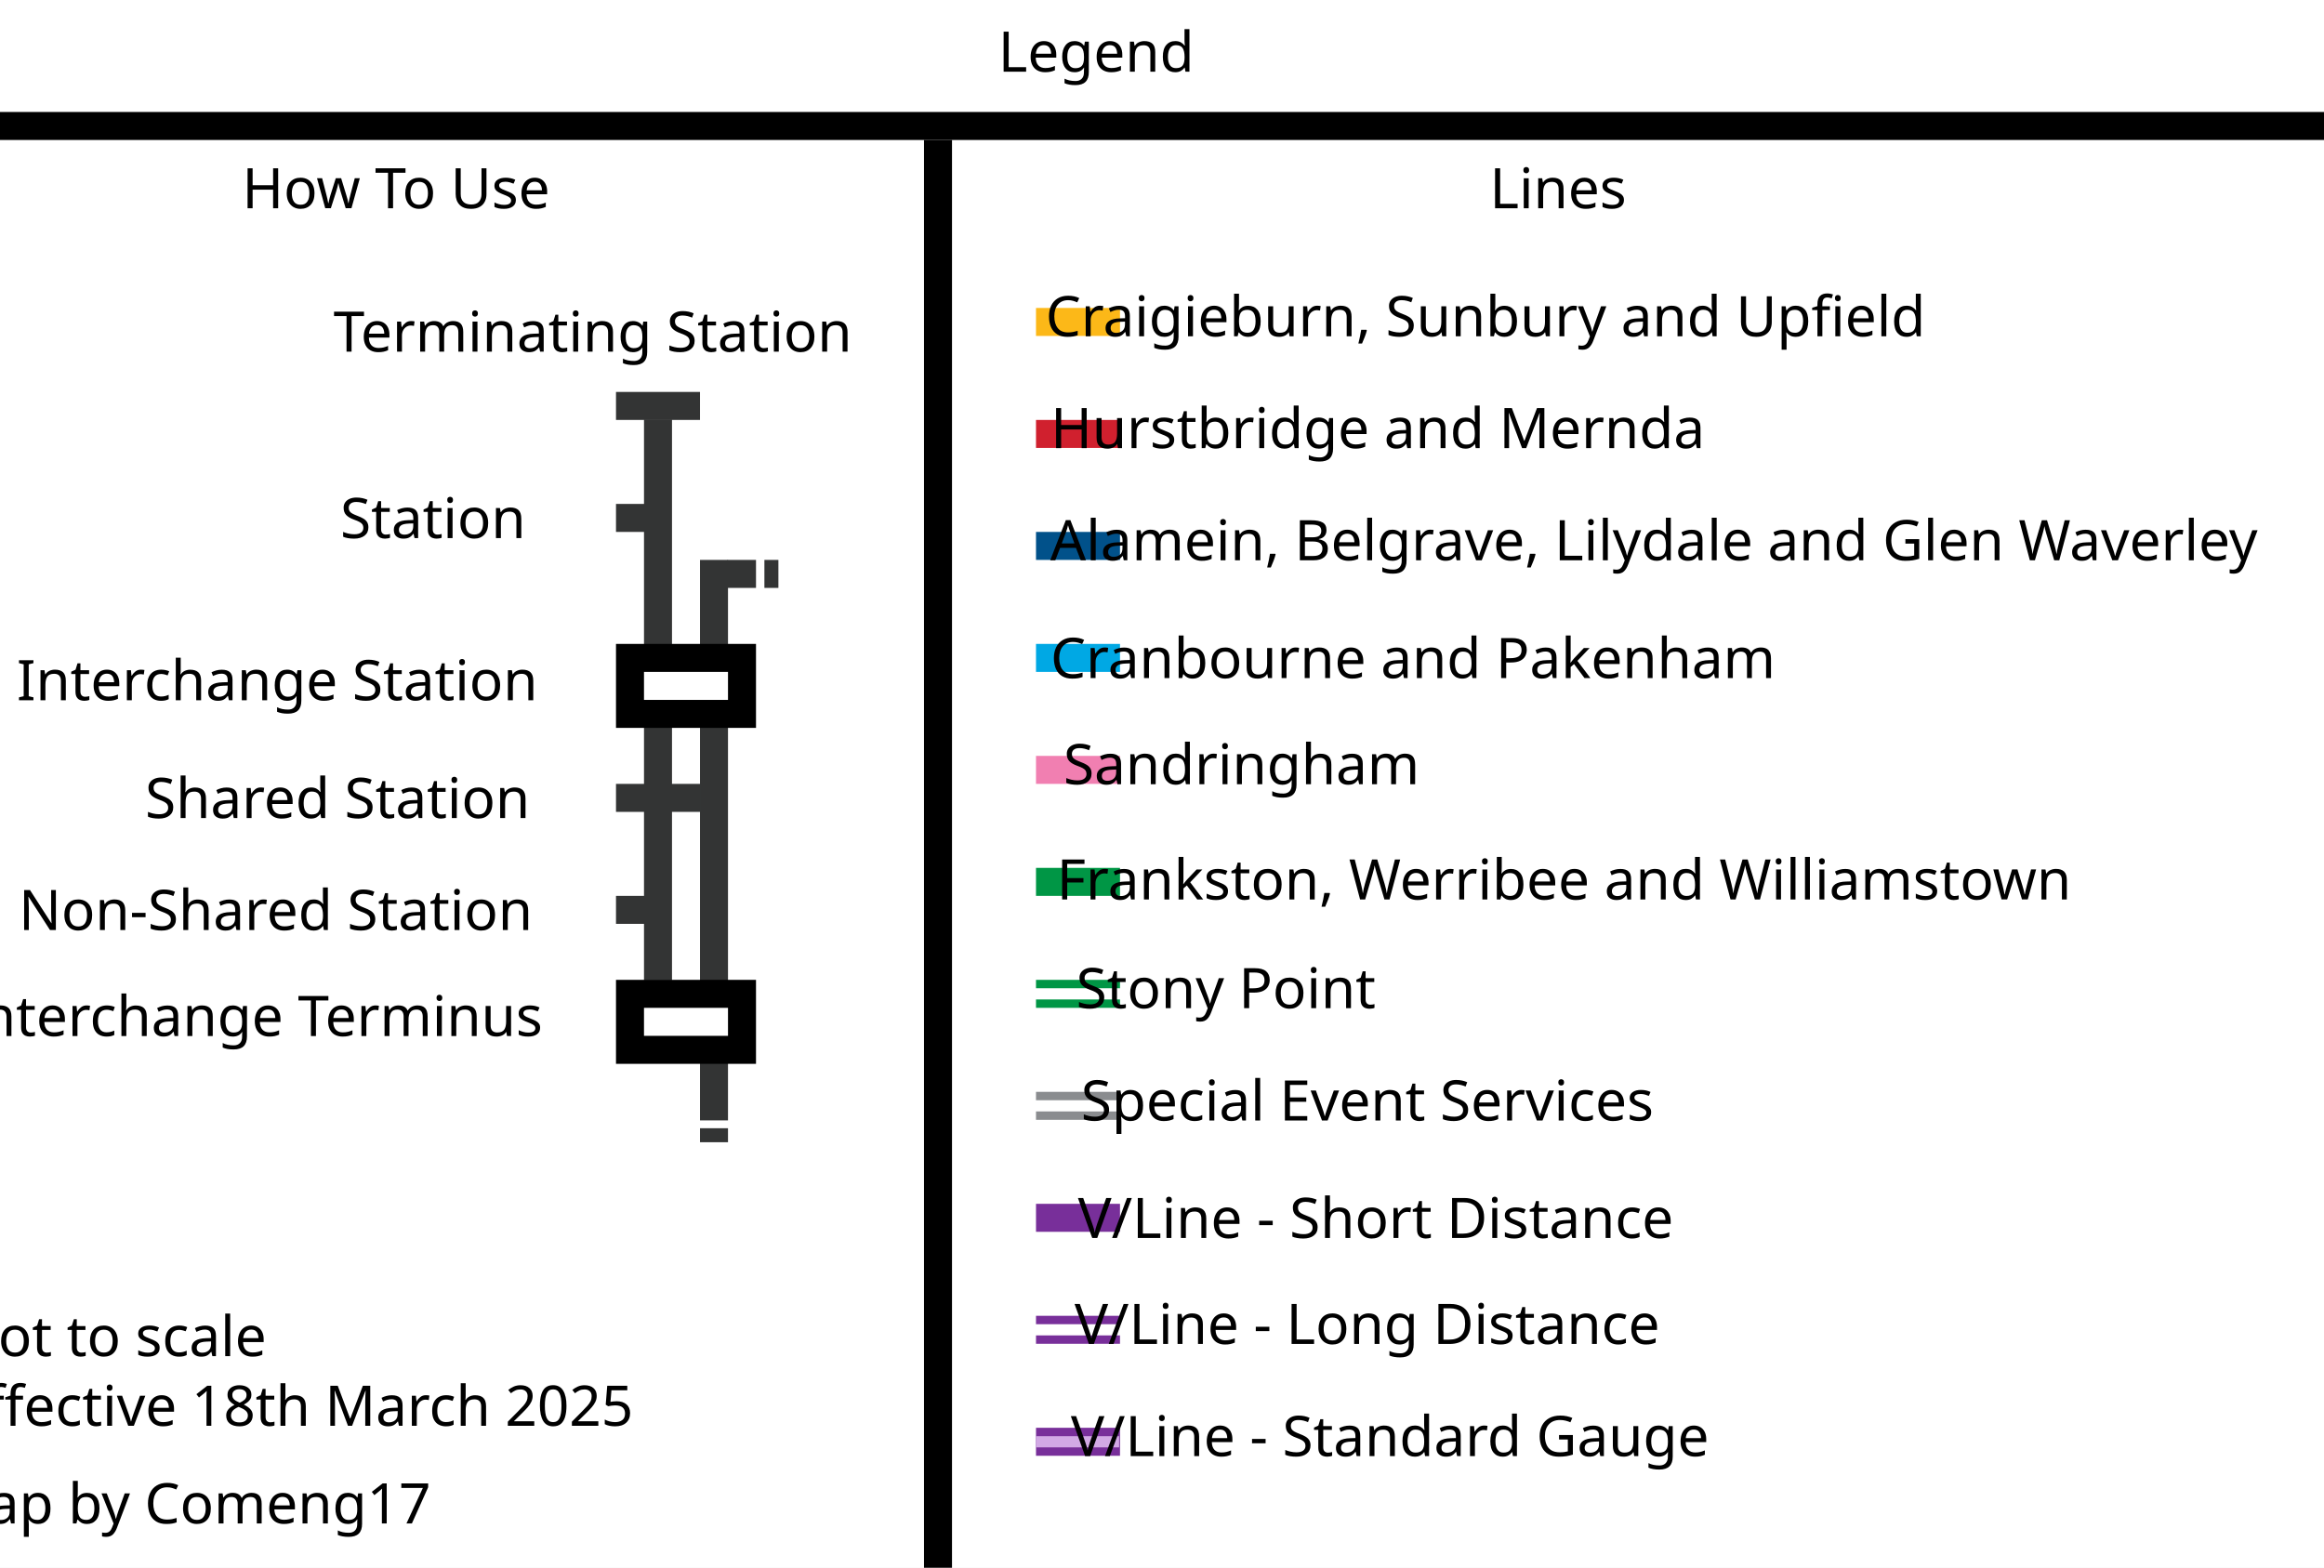
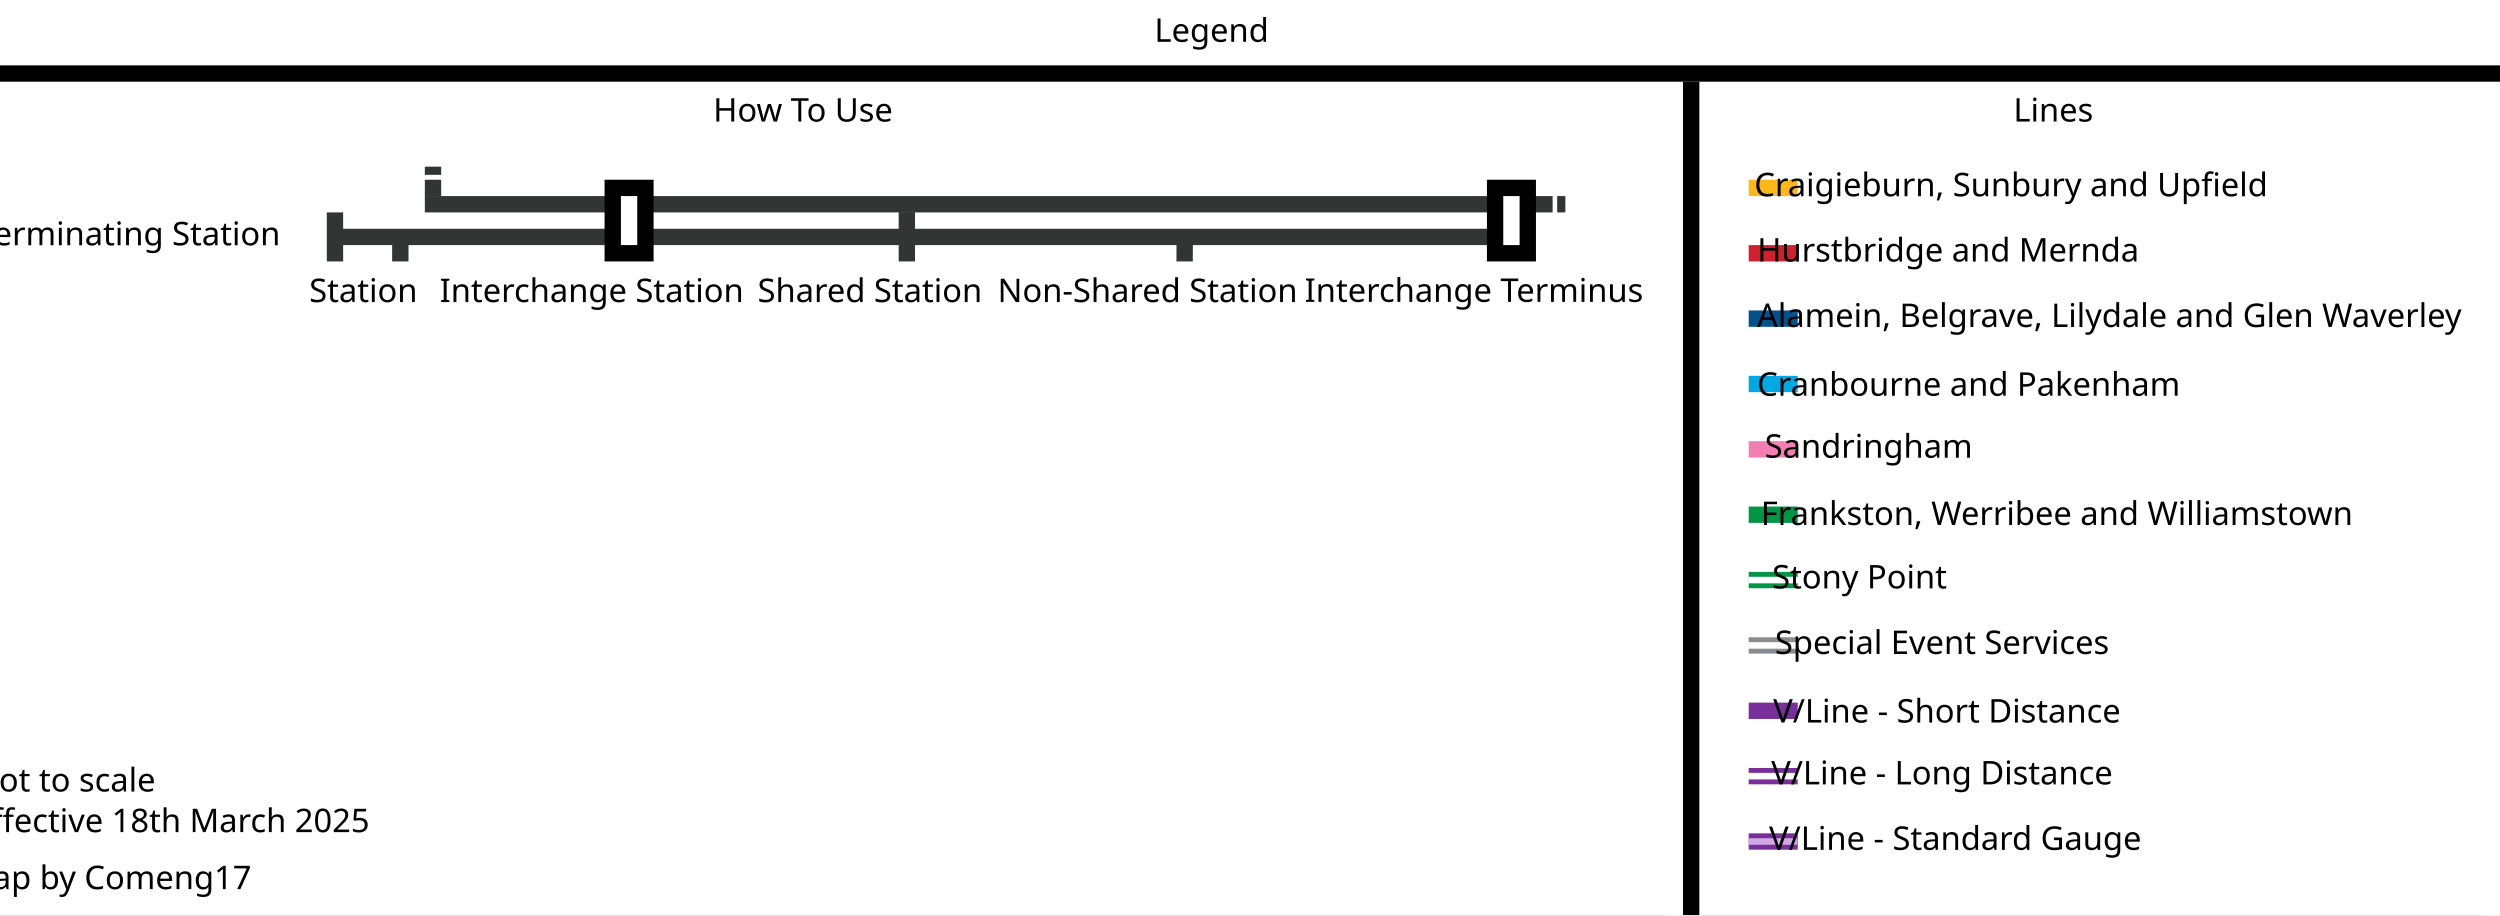
- <svg xmlns="http://www.w3.org/2000/svg" width="4150" height="2800" viewBox="0 0 1098.021 740.833" version="1.1" id="svg5" xml:space="preserve">
+ <svg xmlns="http://www.w3.org/2000/svg" width="7650" height="2800" viewBox="0 0 2024.063 740.833" version="1.1" id="svg5" xml:space="preserve">
  <defs id="defs2" />
  <g id="layer1" transform="translate(3333.75,2010.833)">
-     <rect style="fill:#ffffff;fill-opacity:1;stroke-width:1562.68;stroke-linecap:square" id="rect593" width="1098.021" height="740.833" x="-3333.75" y="-2010.833" />
+     <g id="g411">
+       <rect style="display:inline;fill:#000000;fill-opacity:1;stroke-width:578.053;stroke-linecap:square" id="rect398" width="1349.375" height="674.687" x="-3333.75" y="-1944.688" />
+       <rect style="display:inline;fill:#000000;fill-opacity:1;stroke-width:400.649;stroke-linecap:square" id="rect413" width="648.229" height="674.687" x="-1971.146" y="-1944.688" />
+     </g>
+     <rect style="fill:#ffffff;fill-opacity:1;stroke-width:2121.66;stroke-linecap:square" id="rect593" width="2024.062" height="740.833" x="-3333.75" y="-2010.833" />
    <g id="g2342" style="display:inline" transform="matrix(0.1,0,0,0.1443272,-3320.521,-1944.688)">
-       <rect style="fill:#000000;fill-opacity:1;stroke-width:476.424;stroke-linecap:square" id="rect2331" width="132.292" height="4674.707" x="4233.333" y="-1.4210855e-14" />
-       <rect style="fill:#000000;fill-opacity:1;stroke-width:607.781;stroke-linecap:square" id="rect9896" width="10980.209" height="91.661" x="-132.292" y="-91.661" />
-       <g id="g9906" transform="scale(1,0.8199644)">
-         <text xml:space="preserve" style="font-size:243.215px;font-family:'Book Antiqua';-inkscape-font-specification:'Book Antiqua';text-align:center;text-anchor:middle;fill:#00a8e4;fill-opacity:1;stroke:none;stroke-width:164.781;stroke-linecap:square;stroke-dasharray:none;stroke-opacity:1" x="4923.896" y="-296.723" id="text9904" transform="scale(1.087856,0.9192394)">
-           <tspan style="font-style:normal;font-variant:normal;font-weight:normal;font-stretch:normal;font-size:243.215px;font-family:'Network Sans 2019';-inkscape-font-specification:'Network Sans 2019, ';fill:#000000;fill-opacity:1;stroke-width:164.781" x="4923.896" y="-296.723" id="tspan9902">Legend</tspan>
+       <rect style="fill:#000000;fill-opacity:1;stroke-width:476.424;stroke-linecap:square" id="rect2331" width="132.292" height="4674.707" x="13493.75" y="-1.4210855e-14" />
+       <rect style="fill:#000000;fill-opacity:1;stroke-width:825.189;stroke-linecap:square" id="rect9896" width="20240.625" height="91.661" x="-132.292" y="-91.661" />
+       <g id="g9906" transform="matrix(1,0,0,0.8199644,198.4378,0)">
+         <text xml:space="preserve" style="font-size:243.215px;font-family:'Book Antiqua';-inkscape-font-specification:'Book Antiqua';text-align:center;text-anchor:middle;fill:#00a8e4;fill-opacity:1;stroke:none;stroke-width:164.781;stroke-linecap:square;stroke-dasharray:none;stroke-opacity:1" x="8997.754" y="-296.723" id="text9904" transform="scale(1.087856,0.9192394)">
+           <tspan style="font-style:normal;font-variant:normal;font-weight:normal;font-stretch:normal;font-size:243.215px;font-family:'Network Sans 2019';-inkscape-font-specification:'Network Sans 2019, ';fill:#000000;fill-opacity:1;stroke-width:164.781" x="8997.754" y="-296.723" id="tspan9902">Legend</tspan>
        </text>
      </g>
    </g>
-     <g id="g7930" transform="matrix(0.1,0,0,0.1183432,-3320.521,-1944.688)">
+     <g id="g7930" transform="matrix(0.1,0,0,0.1183432,-2394.214,-1944.688)">
      <g id="g7933" transform="translate(0,223.5726)">
        <g id="g8011" transform="matrix(6,0,0,1,-114458.76,-7713.266)">
          <rect style="fill:#782f9a;fill-opacity:1;stroke:none;stroke-width:0.963;stroke-linecap:square;stroke-dasharray:none;stroke-opacity:1" id="rect8003" width="6.615" height="12.404" x="-1346.729" y="-181.101" transform="matrix(10,0,0,9.011836,33337.5,14263.924)" />
          <rect style="fill:#d2a9e5;fill-opacity:1;stroke:none;stroke-width:0.606;stroke-linecap:square;stroke-dasharray:none;stroke-opacity:1" id="rect8005" width="6.545" height="4.962" x="-1346.729" y="-177.38" transform="matrix(10,0,0,9.011836,33337.5,14263.924)" />
        </g>
        <g id="g7978" transform="matrix(0,-0.845,1.183432,0,-13451.417,16879.754)">
          <rect style="fill:#782f9a;fill-opacity:1;stroke:none;stroke-width:22.396;stroke-linecap:square;stroke-dasharray:none;stroke-opacity:1" id="rect7970" width="132.292" height="335.359" x="14552.081" y="15390.761" />
          <rect style="fill:#ffffff;fill-opacity:1;stroke:none;stroke-width:14.259;stroke-linecap:square;stroke-dasharray:none;stroke-opacity:1" id="rect7972" width="52.917" height="339.831" x="14591.769" y="15388.524" />
        </g>
        <rect style="fill:#782f9a;fill-opacity:1;stroke:none;stroke-width:22.396;stroke-linecap:square;stroke-dasharray:none;stroke-opacity:1" id="rect7967" width="111.786" height="396.875" x="-4136.1" y="4762.5" transform="rotate(-90)" />
        <g id="g7990" transform="translate(-25661.939,-8272.198)">
          <rect style="fill:#8a8c8f;fill-opacity:1;stroke:none;stroke-width:22.396;stroke-linecap:square;stroke-dasharray:none;stroke-opacity:1" id="rect7980" width="396.875" height="111.786" x="30424.439" y="11849.365" />
          <rect style="fill:#ffffff;fill-opacity:1;stroke:none;stroke-width:14.259;stroke-linecap:square;stroke-dasharray:none;stroke-opacity:1" id="rect7982" width="402.167" height="44.715" x="30421.793" y="11882.901" />
        </g>
        <g id="g8000" transform="matrix(0,-0.845,1.183432,0,-34790.063,38119.184)">
          <rect style="fill:#009645;fill-opacity:1;stroke:none;stroke-width:22.396;stroke-linecap:square;stroke-dasharray:none;stroke-opacity:1" id="rect7992" width="132.292" height="335.359" x="41275" y="33421.918" />
          <rect style="fill:#ffffff;fill-opacity:1;stroke:none;stroke-width:14.259;stroke-linecap:square;stroke-dasharray:none;stroke-opacity:1" id="rect7994" width="52.917" height="339.831" x="41314.688" y="33419.68" />
        </g>
        <rect style="fill:#009645;fill-opacity:1;stroke:none;stroke-width:22.396;stroke-linecap:square;stroke-dasharray:none;stroke-opacity:1" id="rect7961" width="396.875" height="111.786" x="4762.5" y="2682.875" />
        <rect style="fill:#f17fb1;fill-opacity:1;stroke:none;stroke-width:22.396;stroke-linecap:square;stroke-dasharray:none;stroke-opacity:1" id="rect7964" width="396.875" height="111.786" x="4762.5" y="2235.729" />
        <rect style="fill:#00a8e4;fill-opacity:1;stroke:none;stroke-width:22.396;stroke-linecap:square;stroke-dasharray:none;stroke-opacity:1" id="rect7958" width="396.875" height="111.786" x="4762.5" y="1788.583" />
        <rect style="fill:#01518a;fill-opacity:1;stroke:none;stroke-width:22.396;stroke-linecap:square;stroke-dasharray:none;stroke-opacity:1" id="rect7955" width="396.875" height="111.786" x="-5159.374" y="1341.438" transform="scale(-1,1)" />
        <rect style="display:inline;fill:#d0202e;fill-opacity:1;stroke:none;stroke-width:22.396;stroke-linecap:square;stroke-dasharray:none;stroke-opacity:1" id="rect7951" width="396.875" height="111.786" x="-5159.375" y="894.292" transform="scale(-1,1)" />
        <rect style="fill:#fcb818;fill-opacity:1;stroke:none;stroke-width:22.396;stroke-linecap:square;stroke-dasharray:none;stroke-opacity:1" id="rect7926" width="111.786" height="396.875" x="447.146" y="4762.5" transform="matrix(0,1,1,0,0,0)" />
      </g>
      <g id="g9528" transform="translate(0,223.5726)">
        <text xml:space="preserve" style="font-size:243.215px;font-family:'Book Antiqua';-inkscape-font-specification:'Book Antiqua';text-align:center;text-anchor:middle;fill:#00a8e4;fill-opacity:1;stroke:none;stroke-width:164.781;stroke-linecap:square;stroke-dasharray:none;stroke-opacity:1" x="6199.678" y="5473.803" id="text9520-4-3" transform="scale(1.087857,0.9192388)">
          <tspan style="font-style:normal;font-variant:normal;font-weight:normal;font-stretch:normal;font-size:243.215px;font-family:'Network Sans 2019';-inkscape-font-specification:'Network Sans 2019, ';fill:#000000;fill-opacity:1;stroke-width:164.781" x="6199.678" y="5473.803" id="tspan9563-6">V/Line - Standard Gauge</tspan>
        </text>
        <text xml:space="preserve" style="font-size:243.215px;font-family:'Book Antiqua';-inkscape-font-specification:'Book Antiqua';text-align:center;text-anchor:middle;fill:#00a8e4;fill-opacity:1;stroke:none;stroke-width:164.781;stroke-linecap:square;stroke-dasharray:none;stroke-opacity:1" x="6100.933" y="4986.643" id="text9520-4-3-2" transform="scale(1.087857,0.9192388)">
          <tspan style="font-style:normal;font-variant:normal;font-weight:normal;font-stretch:normal;font-size:243.215px;font-family:'Network Sans 2019';-inkscape-font-specification:'Network Sans 2019, ';fill:#000000;fill-opacity:1;stroke-width:164.781" x="6100.933" y="4986.643" id="tspan9563-6-7">V/Line - Long Distance</tspan>
        </text>
        <text xml:space="preserve" style="font-size:243.215px;font-family:'Book Antiqua';-inkscape-font-specification:'Book Antiqua';text-align:center;text-anchor:middle;fill:#00a8e4;fill-opacity:1;stroke:none;stroke-width:164.781;stroke-linecap:square;stroke-dasharray:none;stroke-opacity:1" x="6137.901" y="4526.237" id="text9520-4-3-2-8" transform="scale(1.087857,0.9192388)">
          <tspan style="font-style:normal;font-variant:normal;font-weight:normal;font-stretch:normal;font-size:243.215px;font-family:'Network Sans 2019';-inkscape-font-specification:'Network Sans 2019, ';fill:#000000;fill-opacity:1;stroke-width:164.781" x="6137.901" y="4526.237" id="tspan9563-6-7-8">V/Line - Short Distance</tspan>
        </text>
        <text xml:space="preserve" style="font-size:243.215px;font-family:'Book Antiqua';-inkscape-font-specification:'Book Antiqua';text-align:center;text-anchor:middle;fill:#00a8e4;fill-opacity:1;stroke:none;stroke-width:164.781;stroke-linecap:square;stroke-dasharray:none;stroke-opacity:1" x="6101.419" y="4015.971" id="text9520-4-3-2-8-4" transform="scale(1.087857,0.9192388)">
          <tspan style="font-style:normal;font-variant:normal;font-weight:normal;font-stretch:normal;font-size:243.215px;font-family:'Network Sans 2019';-inkscape-font-specification:'Network Sans 2019, ';fill:#000000;fill-opacity:1;stroke-width:164.781" x="6101.419" y="4015.971" id="tspan9563-6-7-8-5">Special Event Services</tspan>
        </text>
        <text xml:space="preserve" style="font-size:243.215px;font-family:'Book Antiqua';-inkscape-font-specification:'Book Antiqua';text-align:center;text-anchor:middle;fill:#00a8e4;fill-opacity:1;stroke:none;stroke-width:164.781;stroke-linecap:square;stroke-dasharray:none;stroke-opacity:1" x="5487.301" y="3528.081" id="text9520-4-3-2-8-4-5" transform="scale(1.087857,0.9192388)">
          <tspan style="font-style:normal;font-variant:normal;font-weight:normal;font-stretch:normal;font-size:243.215px;font-family:'Network Sans 2019';-inkscape-font-specification:'Network Sans 2019, ';fill:#000000;fill-opacity:1;stroke-width:164.781" x="5487.301" y="3528.081" id="tspan9563-6-7-8-5-0">Stony Point</tspan>
        </text>
        <text xml:space="preserve" style="font-size:243.215px;font-family:'Book Antiqua';-inkscape-font-specification:'Book Antiqua';text-align:center;text-anchor:middle;fill:#00a8e4;fill-opacity:1;stroke:none;stroke-width:164.781;stroke-linecap:square;stroke-dasharray:none;stroke-opacity:1" x="6955.711" y="3055.878" id="text9520-4-3-2-8-4-5-2" transform="scale(1.087857,0.9192388)">
          <tspan style="font-style:normal;font-variant:normal;font-weight:normal;font-stretch:normal;font-size:243.215px;font-family:'Network Sans 2019';-inkscape-font-specification:'Network Sans 2019, ';fill:#000000;fill-opacity:1;stroke-width:164.781" x="6955.711" y="3055.878" id="tspan9563-6-7-8-5-0-6">Frankston, Werribee and Williamstown</tspan>
        </text>
        <text xml:space="preserve" style="font-size:243.215px;font-family:'Book Antiqua';-inkscape-font-specification:'Book Antiqua';text-align:center;text-anchor:middle;fill:#00a8e4;fill-opacity:1;stroke:none;stroke-width:164.781;stroke-linecap:square;stroke-dasharray:none;stroke-opacity:1" x="5555.158" y="2555.22" id="text9520-4-3-2-8-4-5-2-3" transform="scale(1.087857,0.9192388)">
          <tspan style="font-style:normal;font-variant:normal;font-weight:normal;font-stretch:normal;font-size:243.215px;font-family:'Network Sans 2019';-inkscape-font-specification:'Network Sans 2019, ';fill:#000000;fill-opacity:1;stroke-width:164.781" x="5555.158" y="2555.22" id="tspan9563-6-7-8-5-0-6-2">Sandringham</tspan>
        </text>
        <text xml:space="preserve" style="font-size:243.215px;font-family:'Book Antiqua';-inkscape-font-specification:'Book Antiqua';text-align:center;text-anchor:middle;fill:#00a8e4;fill-opacity:1;stroke:none;stroke-width:164.781;stroke-linecap:square;stroke-dasharray:none;stroke-opacity:1" x="6299.76" y="2094.084" id="text9520-4-3-2-8-4-5-2-3-5" transform="scale(1.087857,0.9192388)">
          <tspan style="font-style:normal;font-variant:normal;font-weight:normal;font-stretch:normal;font-size:243.215px;font-family:'Network Sans 2019';-inkscape-font-specification:'Network Sans 2019, ';fill:#000000;fill-opacity:1;stroke-width:164.781" x="6299.76" y="2094.084" id="tspan9563-6-7-8-5-0-6-2-9">Cranbourne and Pakenham</tspan>
        </text>
        <text xml:space="preserve" style="font-size:243.215px;font-family:'Book Antiqua';-inkscape-font-specification:'Book Antiqua';text-align:center;text-anchor:middle;fill:#00a8e4;fill-opacity:1;stroke:none;stroke-width:164.781;stroke-linecap:square;stroke-dasharray:none;stroke-opacity:1" x="7346.072" y="1582.359" id="text9520-4" transform="scale(1.087857,0.9192388)">
          <tspan style="font-style:normal;font-variant:normal;font-weight:normal;font-stretch:normal;font-size:243.215px;font-family:'Network Sans 2019';-inkscape-font-specification:'Network Sans 2019, ';fill:#000000;fill-opacity:1;stroke-width:164.781" x="7346.072" y="1582.359" id="tspan9563">Alamein, Belgrave, Lilydale and Glen Waverley</tspan>
        </text>
        <text xml:space="preserve" style="font-size:243.215px;font-family:'Book Antiqua';-inkscape-font-specification:'Book Antiqua';text-align:center;text-anchor:middle;fill:#00a8e4;fill-opacity:1;stroke:none;stroke-width:164.781;stroke-linecap:square;stroke-dasharray:none;stroke-opacity:1" x="6147.021" y="1095.198" id="text9520" transform="scale(1.087857,0.9192388)">
          <tspan style="font-style:normal;font-variant:normal;font-weight:normal;font-stretch:normal;font-size:243.215px;font-family:'Network Sans 2019';-inkscape-font-specification:'Network Sans 2019, ';fill:#000000;fill-opacity:1;stroke-width:164.781" x="6147.021" y="1095.198" id="tspan9518">Hurstbridge and Mernda</tspan>
        </text>
        <text xml:space="preserve" style="font-size:243.215px;font-family:'Book Antiqua';-inkscape-font-specification:'Book Antiqua';text-align:center;text-anchor:middle;fill:#00a8e4;fill-opacity:1;stroke:none;stroke-width:164.781;stroke-linecap:square;stroke-dasharray:none;stroke-opacity:1" x="6614.845" y="609.497" id="text9532" transform="scale(1.087857,0.9192388)">
          <tspan style="font-style:normal;font-variant:normal;font-weight:normal;font-stretch:normal;font-size:243.215px;font-family:'Network Sans 2019';-inkscape-font-specification:'Network Sans 2019, ';fill:#000000;fill-opacity:1;stroke-width:164.781" x="6614.845" y="609.497" id="tspan9530">Craigieburn, Sunbury and Upfield</tspan>
        </text>
      </g>
      <g id="g9801">
        <text xml:space="preserve" style="font-size:243.215px;font-family:'Book Antiqua';-inkscape-font-specification:'Book Antiqua';text-align:center;text-anchor:middle;fill:#00a8e4;fill-opacity:1;stroke:none;stroke-width:164.781;stroke-linecap:square;stroke-dasharray:none;stroke-opacity:1" x="6929.81" y="-311.316" id="text9793" transform="matrix(1.087857,0,0,0.9192388,-5.8333333e-7,558.9323)">
          <tspan style="font-style:normal;font-variant:normal;font-weight:normal;font-stretch:normal;font-size:243.215px;font-family:'Network Sans 2019';-inkscape-font-specification:'Network Sans 2019, ';fill:#000000;fill-opacity:1;stroke-width:164.781" x="6929.81" y="-311.316" id="tspan9791">Lines</tspan>
        </text>
      </g>
    </g>
    <g id="g2513" transform="matrix(0.1,0,0,0.1183432,-3161.771,-1865.313)">
+       <g id="g2524" transform="matrix(0,-0.845,1.183432,0,529.1663,1565.01)">
+         <g id="g4827" transform="translate(264.5833,561.168)">
+           <rect style="fill:#333434;fill-opacity:1;stroke-width:612.065;stroke-linecap:square" id="rect2344" width="132.292" height="7715.502" x="1322.917" y="444.91" />
+           <rect style="fill:#333434;fill-opacity:1;stroke-width:74.407;stroke-linecap:square" id="rect4833" width="134.938" height="111.786" x="1452.562" y="444.91" />
+           <rect style="fill:#333434;fill-opacity:1;stroke-width:52.095;stroke-linecap:square" id="rect4835" width="66.146" height="111.786" x="1627.188" y="444.91" />
+           <rect style="fill:#333434;fill-opacity:1;stroke-width:52.095;stroke-linecap:square" id="rect4926" width="55.893" height="132.292" x="-8247.605" y="1322.917" transform="rotate(-90)" />
+         </g>
+         <g id="g4831">
+           <rect style="fill:#333434;fill-opacity:1;stroke-width:616.573;stroke-linecap:square" id="rect4829" width="132.292" height="7829.524" x="1322.917" y="444.91" />
+         </g>
+       </g>
+       <g id="g2528" transform="matrix(0,-0.845,1.183432,0,529.1663,1565.01)">
+         <g id="g4907" transform="matrix(0,-8.45,10,0,-529.1667,10507.927)" style="display:inline">
+           <rect style="fill:#000000;fill-opacity:1;stroke:none;stroke-width:111.754;stroke-linecap:square;stroke-dasharray:none;stroke-opacity:1" id="rect4903" width="39.688" height="66.146" x="224.896" y="171.979" />
+           <rect style="fill:#ffffff;fill-opacity:1;stroke:none;stroke-width:49.978;stroke-linecap:square;stroke-dasharray:none;stroke-opacity:1" id="rect4905" width="13.229" height="39.688" x="238.125" y="185.208" />
+         </g>
+         <rect style="display:inline;fill:#333434;fill-opacity:1;stroke-width:74.407;stroke-linecap:square" id="rect4871" width="134.938" height="111.786" x="1190.625" y="6148.256" />
+         <rect style="display:inline;fill:#333434;fill-opacity:1;stroke-width:128.031;stroke-linecap:square" id="rect4846" width="399.521" height="111.786" x="1190.625" y="4247.886" />
+         <g id="g4818" transform="matrix(0,-8.45,10,0,-529.1667,4471.459)" style="display:inline">
+           <rect style="fill:#000000;fill-opacity:1;stroke:none;stroke-width:111.754;stroke-linecap:square;stroke-dasharray:none;stroke-opacity:1" id="rect4814" width="39.688" height="66.146" x="224.896" y="171.979" />
+           <rect style="fill:#ffffff;fill-opacity:1;stroke:none;stroke-width:49.978;stroke-linecap:square;stroke-dasharray:none;stroke-opacity:1" id="rect4816" width="13.229" height="39.688" x="238.125" y="185.208" />
+         </g>
+         <rect style="fill:#333434;fill-opacity:1;stroke-width:74.406;stroke-linecap:square" id="rect2505" width="134.938" height="111.786" x="1190.625" y="782.505" />
+         <rect style="fill:#333434;fill-opacity:1;stroke-width:127.606;stroke-linecap:square" id="rect2455" width="396.875" height="111.786" x="1190.625" y="335.359" />
+       </g>
+       <g id="g2517" transform="matrix(0,-0.845,1.183432,0,539.8839,1565.01)">
+         <text xml:space="preserve" style="font-size:243.215px;font-family:'Book Antiqua';-inkscape-font-specification:'Book Antiqua';text-align:center;text-anchor:middle;fill:#00a8e4;fill-opacity:1;stroke:none;stroke-width:164.781;stroke-linecap:square;stroke-dasharray:none;stroke-opacity:1" x="9177.119" y="-793.492" id="text2349" transform="matrix(0,0.9192389,-1.087857,0,0,0)">
+           <tspan style="font-style:normal;font-variant:normal;font-weight:normal;font-stretch:normal;font-size:243.215px;font-family:'Network Sans 2019';-inkscape-font-specification:'Network Sans 2019, ';fill:#000000;fill-opacity:1;stroke-width:164.781" x="9177.119" y="-793.492" id="tspan2347">Interchange Terminus</tspan>
+         </text>
+         <text xml:space="preserve" style="font-size:243.215px;font-family:'Book Antiqua';-inkscape-font-specification:'Book Antiqua';text-align:center;text-anchor:middle;fill:#00a8e4;fill-opacity:1;stroke:none;stroke-width:164.781;stroke-linecap:square;stroke-dasharray:none;stroke-opacity:1" x="6748.007" y="-792.032" id="text4855-3" transform="matrix(0,0.9192389,-1.087857,0,0,0)">
+           <tspan style="font-style:normal;font-variant:normal;font-weight:normal;font-stretch:normal;font-size:243.215px;font-family:'Network Sans 2019';-inkscape-font-specification:'Network Sans 2019, ';fill:#000000;fill-opacity:1;stroke-width:164.781" x="6748.007" y="-792.032" id="tspan4853-0">Non-Shared Station</tspan>
+         </text>
+         <text xml:space="preserve" style="font-size:243.215px;font-family:'Book Antiqua';-inkscape-font-specification:'Book Antiqua';text-align:center;text-anchor:middle;fill:#00a8e4;fill-opacity:1;stroke:none;stroke-width:164.781;stroke-linecap:square;stroke-dasharray:none;stroke-opacity:1" x="4681.286" y="-792.032" id="text4855" transform="matrix(0,0.9192389,-1.087857,0,0,0)">
+           <tspan style="font-style:normal;font-variant:normal;font-weight:normal;font-stretch:normal;font-size:243.215px;font-family:'Network Sans 2019';-inkscape-font-specification:'Network Sans 2019, ';fill:#000000;fill-opacity:1;stroke-width:164.781" x="4681.286" y="-792.032" id="tspan4853">Shared Station</tspan>
+         </text>
+         <text xml:space="preserve" style="font-size:243.215px;font-family:'Book Antiqua';-inkscape-font-specification:'Book Antiqua';text-align:center;text-anchor:middle;fill:#00a8e4;fill-opacity:1;stroke:none;stroke-width:164.781;stroke-linecap:square;stroke-dasharray:none;stroke-opacity:1" x="2610.916" y="-792.032" id="text4914" transform="matrix(0,0.9192389,-1.087857,0,0,0)">
+           <tspan style="font-style:normal;font-variant:normal;font-weight:normal;font-stretch:normal;font-size:243.215px;font-family:'Network Sans 2019';-inkscape-font-specification:'Network Sans 2019, ';fill:#000000;fill-opacity:1;stroke-width:164.781" x="2610.916" y="-792.032" id="tspan4912">Interchange Station</tspan>
+         </text>
+         <text xml:space="preserve" style="font-size:243.215px;font-family:'Book Antiqua';-inkscape-font-specification:'Book Antiqua';text-align:center;text-anchor:middle;fill:#00a8e4;fill-opacity:1;stroke:none;stroke-width:164.781;stroke-linecap:square;stroke-dasharray:none;stroke-opacity:1" x="911.449" y="-792.032" id="text4842" transform="matrix(0,0.9192389,-1.087857,0,0,0)">
+           <tspan style="font-style:normal;font-variant:normal;font-weight:normal;font-stretch:normal;font-size:243.215px;font-family:'Network Sans 2019';-inkscape-font-specification:'Network Sans 2019, ';fill:#000000;fill-opacity:1;stroke-width:164.781" x="911.449" y="-792.032" id="tspan4840">Station</tspan>
+         </text>
+         <text xml:space="preserve" style="font-size:243.215px;font-family:'Book Antiqua';-inkscape-font-specification:'Book Antiqua';text-align:center;text-anchor:middle;fill:#00a8e4;fill-opacity:1;stroke:none;stroke-width:164.781;stroke-linecap:square;stroke-dasharray:none;stroke-opacity:1" x="-832.161" y="-1214.617" id="text4710" transform="matrix(0,0.9192389,-1.087857,0,0,0)">
+           <tspan style="font-style:normal;font-variant:normal;font-weight:normal;font-stretch:normal;font-size:243.215px;font-family:'Network Sans 2019';-inkscape-font-specification:'Network Sans 2019, ';fill:#000000;fill-opacity:1;stroke-width:164.781" x="-832.161" y="-1214.617" id="tspan4708">Terminating Station</tspan>
+         </text>
+       </g>
      <g id="g6411" transform="translate(-1587.5,-111.7865)">
        <text xml:space="preserve" style="font-size:243.215px;font-family:'Book Antiqua';-inkscape-font-specification:'Book Antiqua';text-align:center;text-anchor:middle;fill:#00a8e4;fill-opacity:1;stroke:none;stroke-width:164.781;stroke-linecap:square;stroke-dasharray:none;stroke-opacity:1" x="961.672" y="5401.325" id="text6419" transform="scale(1.087857,0.9192388)">
          <tspan style="font-style:normal;font-variant:normal;font-weight:normal;font-stretch:normal;font-size:243.215px;font-family:'Network Sans 2019';-inkscape-font-specification:'Network Sans 2019, ';fill:#000000;fill-opacity:1;stroke-width:164.781" x="961.672" y="5401.325" id="tspan6423">Map by Comeng17</tspan>
        </text>
        <text xml:space="preserve" style="font-size:243.215px;font-family:'Book Antiqua';-inkscape-font-specification:'Book Antiqua';text-align:center;text-anchor:middle;fill:#00a8e4;fill-opacity:1;stroke:none;stroke-width:164.781;stroke-linecap:square;stroke-dasharray:none;stroke-opacity:1" x="1438.375" y="4977.155" id="text6405" transform="scale(1.087856,0.9192393)">
          <tspan style="font-style:normal;font-variant:normal;font-weight:normal;font-stretch:normal;font-size:243.215px;font-family:'Network Sans 2019';-inkscape-font-specification:'Network Sans 2019, ';fill:#000000;fill-opacity:1;stroke-width:164.781" x="1438.375" y="4977.155" id="tspan6403">Effective 18th March 2025</tspan>
        </text>
        <text xml:space="preserve" style="font-size:243.215px;font-family:'Book Antiqua';-inkscape-font-specification:'Book Antiqua';text-align:center;text-anchor:middle;fill:#00a8e4;fill-opacity:1;stroke:none;stroke-width:164.781;stroke-linecap:square;stroke-dasharray:none;stroke-opacity:1" x="645.006" y="4674.598" id="text6415" transform="scale(1.087857,0.9192388)">
          <tspan style="font-style:normal;font-variant:normal;font-weight:normal;font-stretch:normal;font-size:243.215px;font-family:'Network Sans 2019';-inkscape-font-specification:'Network Sans 2019, ';fill:#000000;fill-opacity:1;stroke-width:164.781" x="645.006" y="4674.598" id="tspan6413">Not to scale</tspan>
        </text>
-         <text xml:space="preserve" style="font-size:243.215px;font-family:'Book Antiqua';-inkscape-font-specification:'Book Antiqua';text-align:center;text-anchor:middle;fill:#00a8e4;fill-opacity:1;stroke:none;stroke-width:164.781;stroke-linecap:square;stroke-dasharray:none;stroke-opacity:1" x="1883.094" y="-311.316" id="text7937" transform="scale(1.087857,0.9192388)">
-           <tspan style="font-style:normal;font-variant:normal;font-weight:normal;font-stretch:normal;font-size:243.215px;font-family:'Network Sans 2019';-inkscape-font-specification:'Network Sans 2019, ';fill:#000000;fill-opacity:1;stroke-width:164.781" x="1883.094" y="-311.316" id="tspan7935">How To Use</tspan>
-         </text>
-       </g>
-       <g id="g2524">
-         <g id="g4827" transform="translate(264.5833,561.168)">
-           <rect style="fill:#333434;fill-opacity:1;stroke-width:329.642;stroke-linecap:square" id="rect2344" width="132.292" height="2237.965" x="1322.917" y="444.91" />
-           <rect style="fill:#333434;fill-opacity:1;stroke-width:74.407;stroke-linecap:square" id="rect4833" width="134.938" height="111.786" x="1452.562" y="444.91" />
-           <rect style="fill:#333434;fill-opacity:1;stroke-width:52.095;stroke-linecap:square" id="rect4835" width="66.146" height="111.786" x="1627.188" y="444.91" />
-           <rect style="fill:#333434;fill-opacity:1;stroke-width:52.095;stroke-linecap:square" id="rect4926" width="55.893" height="132.292" x="-2770.069" y="1322.917" transform="rotate(-90)" />
-         </g>
-         <g id="g4831">
-           <rect style="fill:#333434;fill-opacity:1;stroke-width:329.807;stroke-linecap:square" id="rect4829" width="132.292" height="2240.201" x="1322.917" y="444.91" />
-         </g>
-       </g>
-       <g id="g4907" transform="matrix(0,-8.45,10,0,-529.1667,4918.604)" style="display:inline">
-         <rect style="fill:#000000;fill-opacity:1;stroke:none;stroke-width:111.754;stroke-linecap:square;stroke-dasharray:none;stroke-opacity:1" id="rect4903" width="39.688" height="66.146" x="224.896" y="171.979" />
-         <rect style="fill:#ffffff;fill-opacity:1;stroke:none;stroke-width:49.978;stroke-linecap:square;stroke-dasharray:none;stroke-opacity:1" id="rect4905" width="13.229" height="39.688" x="238.125" y="185.208" />
-       </g>
-       <g id="g2528">
-         <rect style="display:inline;fill:#333434;fill-opacity:1;stroke-width:74.407;stroke-linecap:square" id="rect4871" width="134.938" height="111.786" x="1190.625" y="2347.516" />
-         <rect style="display:inline;fill:#333434;fill-opacity:1;stroke-width:128.031;stroke-linecap:square" id="rect4846" width="399.521" height="111.786" x="1190.625" y="1900.37" />
-         <g id="g4818" transform="matrix(0,-8.45,10,0,-529.1667,3577.167)" style="display:inline">
-           <rect style="fill:#000000;fill-opacity:1;stroke:none;stroke-width:111.754;stroke-linecap:square;stroke-dasharray:none;stroke-opacity:1" id="rect4814" width="39.688" height="66.146" x="224.896" y="171.979" />
-           <rect style="fill:#ffffff;fill-opacity:1;stroke:none;stroke-width:49.978;stroke-linecap:square;stroke-dasharray:none;stroke-opacity:1" id="rect4816" width="13.229" height="39.688" x="238.125" y="185.208" />
-         </g>
-         <rect style="fill:#333434;fill-opacity:1;stroke-width:74.406;stroke-linecap:square" id="rect2505" width="134.938" height="111.786" x="1190.625" y="782.505" />
-         <rect style="fill:#333434;fill-opacity:1;stroke-width:127.606;stroke-linecap:square" id="rect2455" width="396.875" height="111.786" x="1190.625" y="335.359" />
-       </g>
-       <g id="g2517">
-         <text xml:space="preserve" style="font-size:243.215px;font-family:'Book Antiqua';-inkscape-font-specification:'Book Antiqua';text-align:center;text-anchor:middle;fill:#00a8e4;fill-opacity:1;stroke:none;stroke-width:164.781;stroke-linecap:square;stroke-dasharray:none;stroke-opacity:1" x="-199.678" y="3162.528" id="text2349" transform="scale(1.087857,0.9192388)">
-           <tspan style="font-style:normal;font-variant:normal;font-weight:normal;font-stretch:normal;font-size:243.215px;font-family:'Network Sans 2019';-inkscape-font-specification:'Network Sans 2019, ';fill:#000000;fill-opacity:1;stroke-width:164.781" x="-199.678" y="3162.528" id="tspan2347">Interchange Terminus</tspan>
-         </text>
-         <text xml:space="preserve" style="font-size:243.215px;font-family:'Book Antiqua';-inkscape-font-specification:'Book Antiqua';text-align:center;text-anchor:middle;fill:#00a8e4;fill-opacity:1;stroke:none;stroke-width:164.781;stroke-linecap:square;stroke-dasharray:none;stroke-opacity:1" x="-98.866" y="2702.122" id="text4855-3" transform="scale(1.087857,0.9192388)">
-           <tspan style="font-style:normal;font-variant:normal;font-weight:normal;font-stretch:normal;font-size:243.215px;font-family:'Network Sans 2019';-inkscape-font-specification:'Network Sans 2019, ';fill:#000000;fill-opacity:1;stroke-width:164.781" x="-98.866" y="2702.122" id="tspan4853-0">Non-Shared Station</tspan>
-         </text>
-         <text xml:space="preserve" style="font-size:243.215px;font-family:'Book Antiqua';-inkscape-font-specification:'Book Antiqua';text-align:center;text-anchor:middle;fill:#00a8e4;fill-opacity:1;stroke:none;stroke-width:164.781;stroke-linecap:square;stroke-dasharray:none;stroke-opacity:1" x="169.766" y="2215.691" id="text4855" transform="scale(1.087857,0.9192388)">
-           <tspan style="font-style:normal;font-variant:normal;font-weight:normal;font-stretch:normal;font-size:243.215px;font-family:'Network Sans 2019';-inkscape-font-specification:'Network Sans 2019, ';fill:#000000;fill-opacity:1;stroke-width:164.781" x="169.766" y="2215.691" id="tspan4853">Shared Station</tspan>
-         </text>
-         <text xml:space="preserve" style="font-size:243.215px;font-family:'Book Antiqua';-inkscape-font-specification:'Book Antiqua';text-align:center;text-anchor:middle;fill:#00a8e4;fill-opacity:1;stroke:none;stroke-width:164.781;stroke-linecap:square;stroke-dasharray:none;stroke-opacity:1" x="-92.179" y="1703.966" id="text4914" transform="matrix(1.087857,0,0,0.9192388,-6.9401051e-6,-8.115444e-7)">
-           <tspan style="font-style:normal;font-variant:normal;font-weight:normal;font-stretch:normal;font-size:243.215px;font-family:'Network Sans 2019';-inkscape-font-specification:'Network Sans 2019, ';fill:#000000;fill-opacity:1;stroke-width:164.781" x="-92.179" y="1703.966" id="tspan4912">Interchange Station</tspan>
-         </text>
-         <text xml:space="preserve" style="font-size:243.215px;font-family:'Book Antiqua';-inkscape-font-specification:'Book Antiqua';text-align:center;text-anchor:middle;fill:#00a8e4;fill-opacity:1;stroke:none;stroke-width:164.781;stroke-linecap:square;stroke-dasharray:none;stroke-opacity:1" x="584.446" y="999.615" id="text4842" transform="scale(1.087857,0.9192388)">
-           <tspan style="font-style:normal;font-variant:normal;font-weight:normal;font-stretch:normal;font-size:243.215px;font-family:'Network Sans 2019';-inkscape-font-specification:'Network Sans 2019, ';fill:#000000;fill-opacity:1;stroke-width:164.781" x="584.446" y="999.615" id="tspan4840">Station</tspan>
-         </text>
-         <text xml:space="preserve" style="font-size:243.215px;font-family:'Book Antiqua';-inkscape-font-specification:'Book Antiqua';text-align:center;text-anchor:middle;fill:#00a8e4;fill-opacity:1;stroke:none;stroke-width:164.781;stroke-linecap:square;stroke-dasharray:none;stroke-opacity:1" x="1278.096" y="189.708" id="text4710" transform="scale(1.087857,0.9192388)">
-           <tspan style="font-style:normal;font-variant:normal;font-weight:normal;font-stretch:normal;font-size:243.215px;font-family:'Network Sans 2019';-inkscape-font-specification:'Network Sans 2019, ';fill:#000000;fill-opacity:1;stroke-width:164.781" x="1278.096" y="189.708" id="tspan4708">Terminating Station</tspan>
+         <text xml:space="preserve" style="font-size:243.215px;font-family:'Book Antiqua';-inkscape-font-specification:'Book Antiqua';text-align:center;text-anchor:middle;fill:#00a8e4;fill-opacity:1;stroke:none;stroke-width:164.781;stroke-linecap:square;stroke-dasharray:none;stroke-opacity:1" x="6139.361" y="-311.316" id="text7937" transform="scale(1.087857,0.9192388)">
+           <tspan style="font-style:normal;font-variant:normal;font-weight:normal;font-stretch:normal;font-size:243.215px;font-family:'Network Sans 2019';-inkscape-font-specification:'Network Sans 2019, ';fill:#000000;fill-opacity:1;stroke-width:164.781" x="6139.361" y="-311.316" id="tspan7935">How To Use</tspan>
        </text>
      </g>
    </g>
  </g>
</svg>
